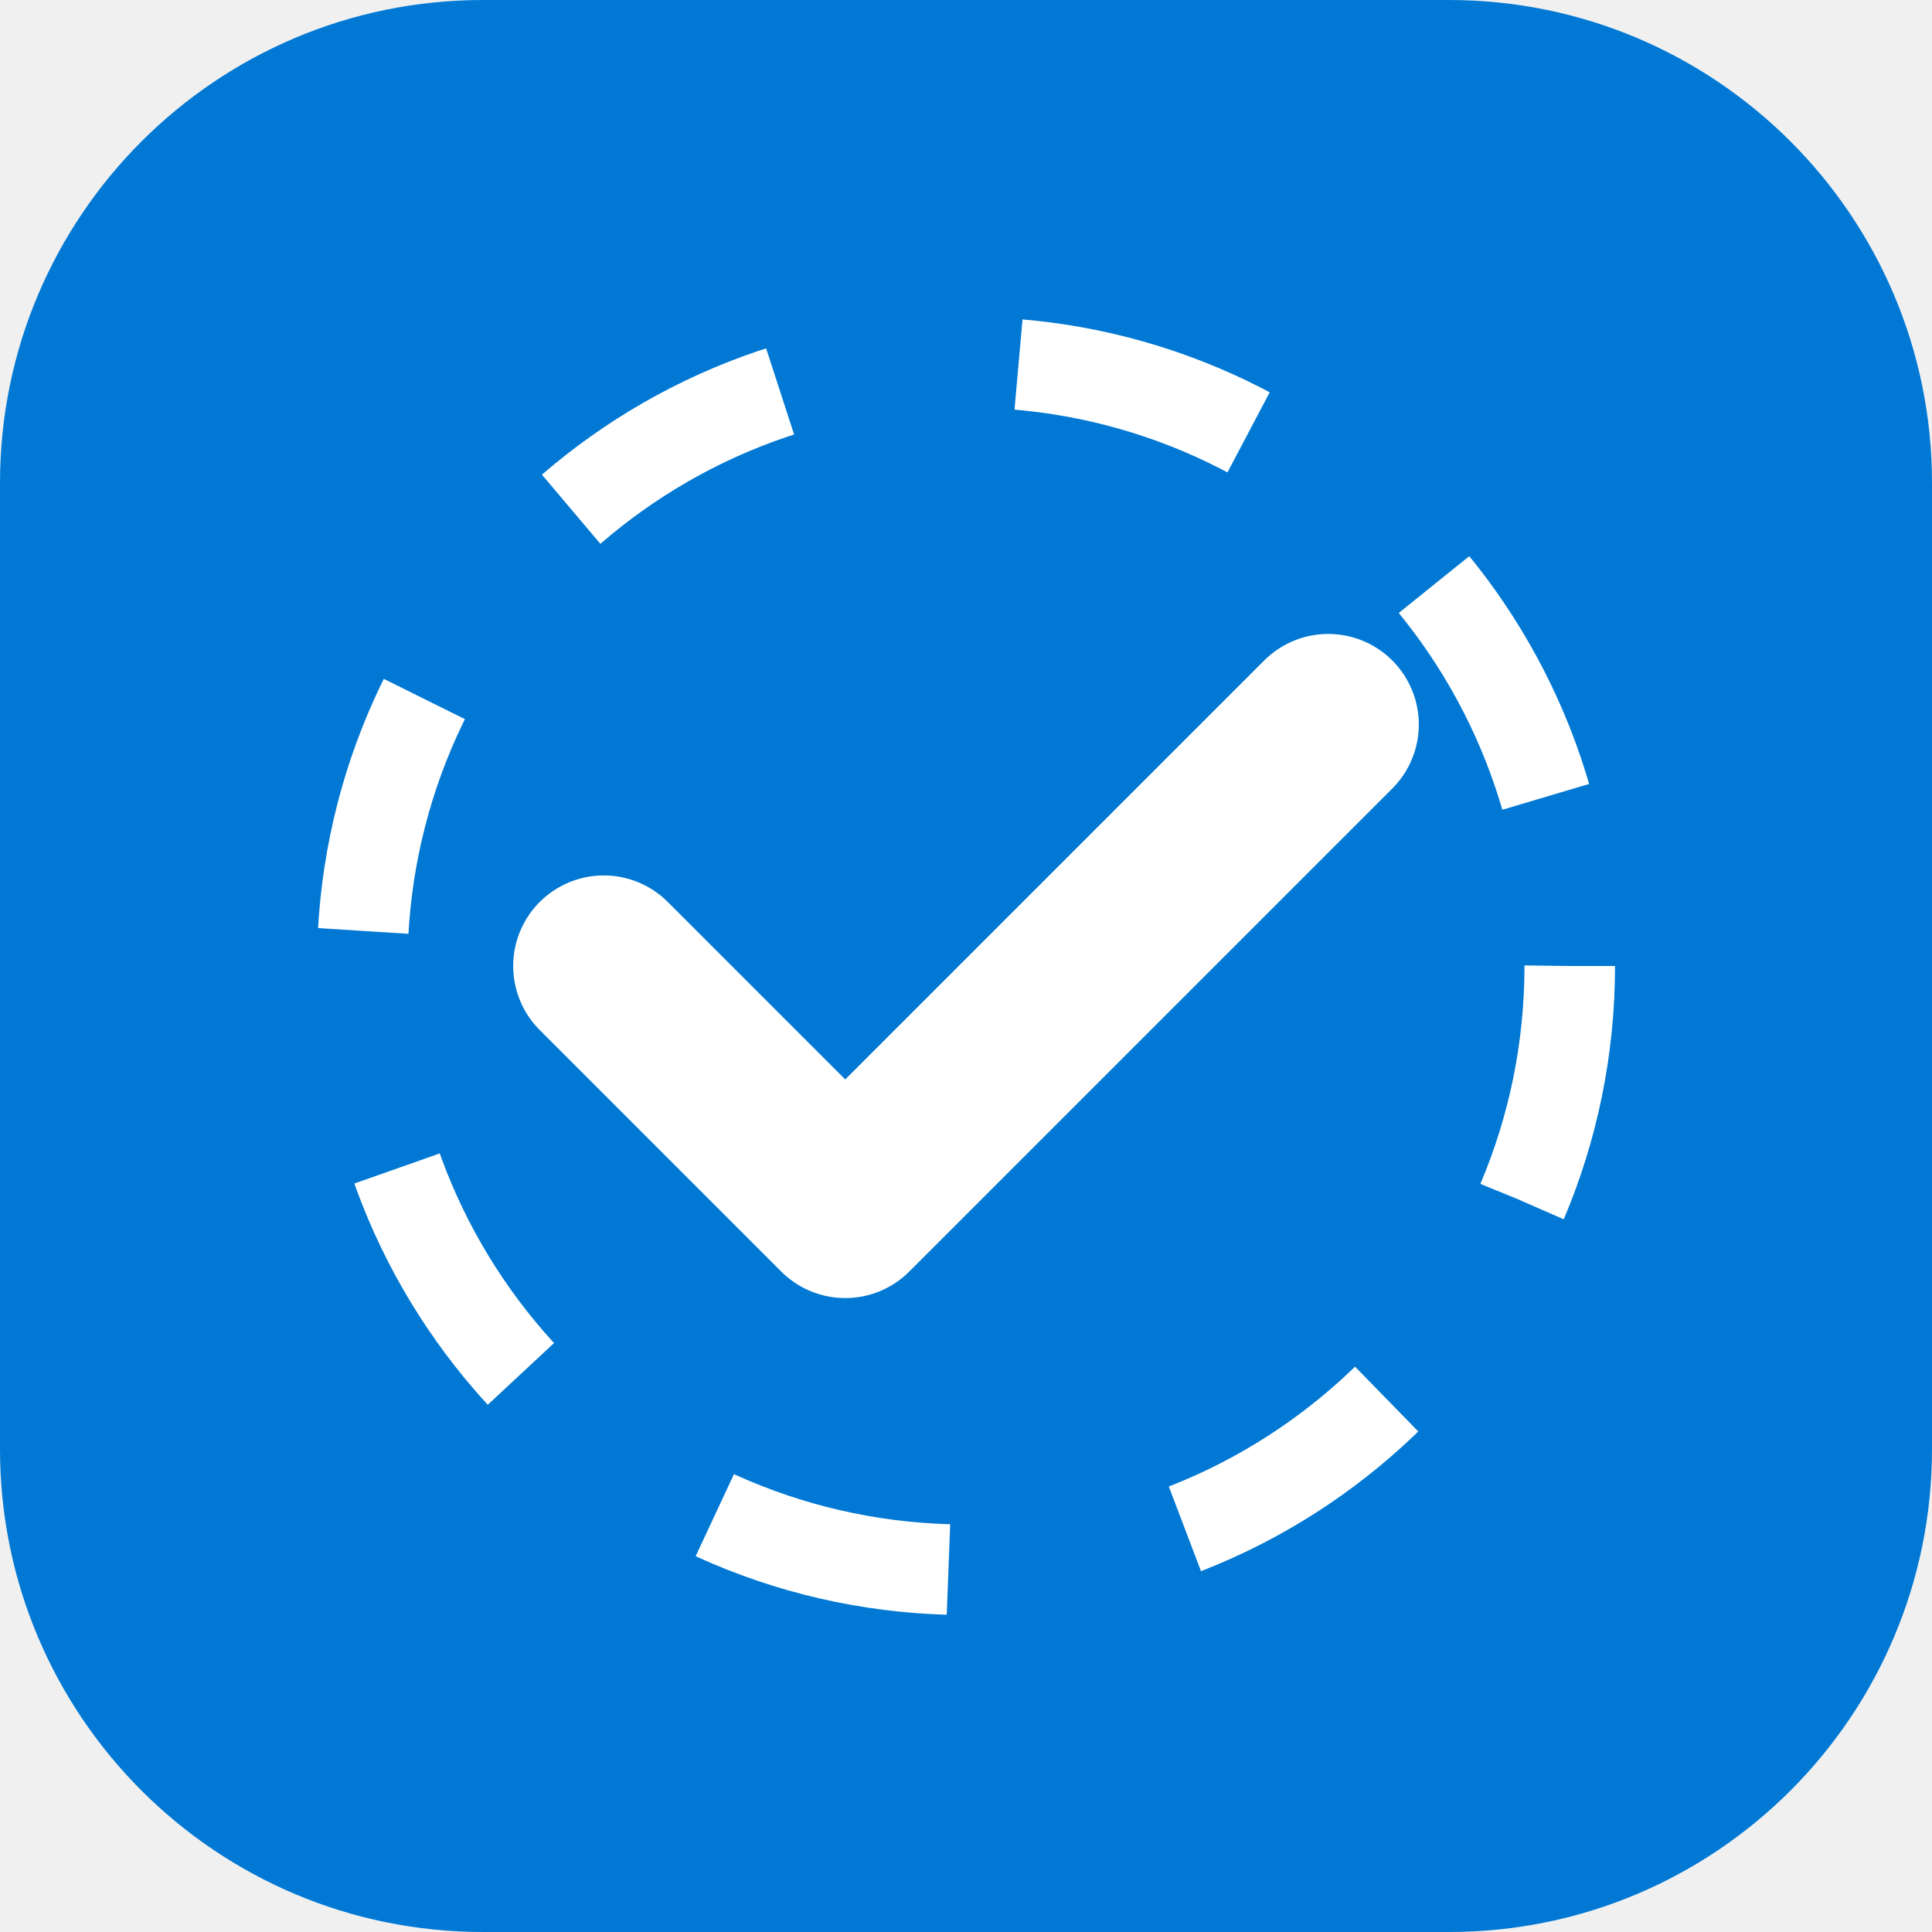
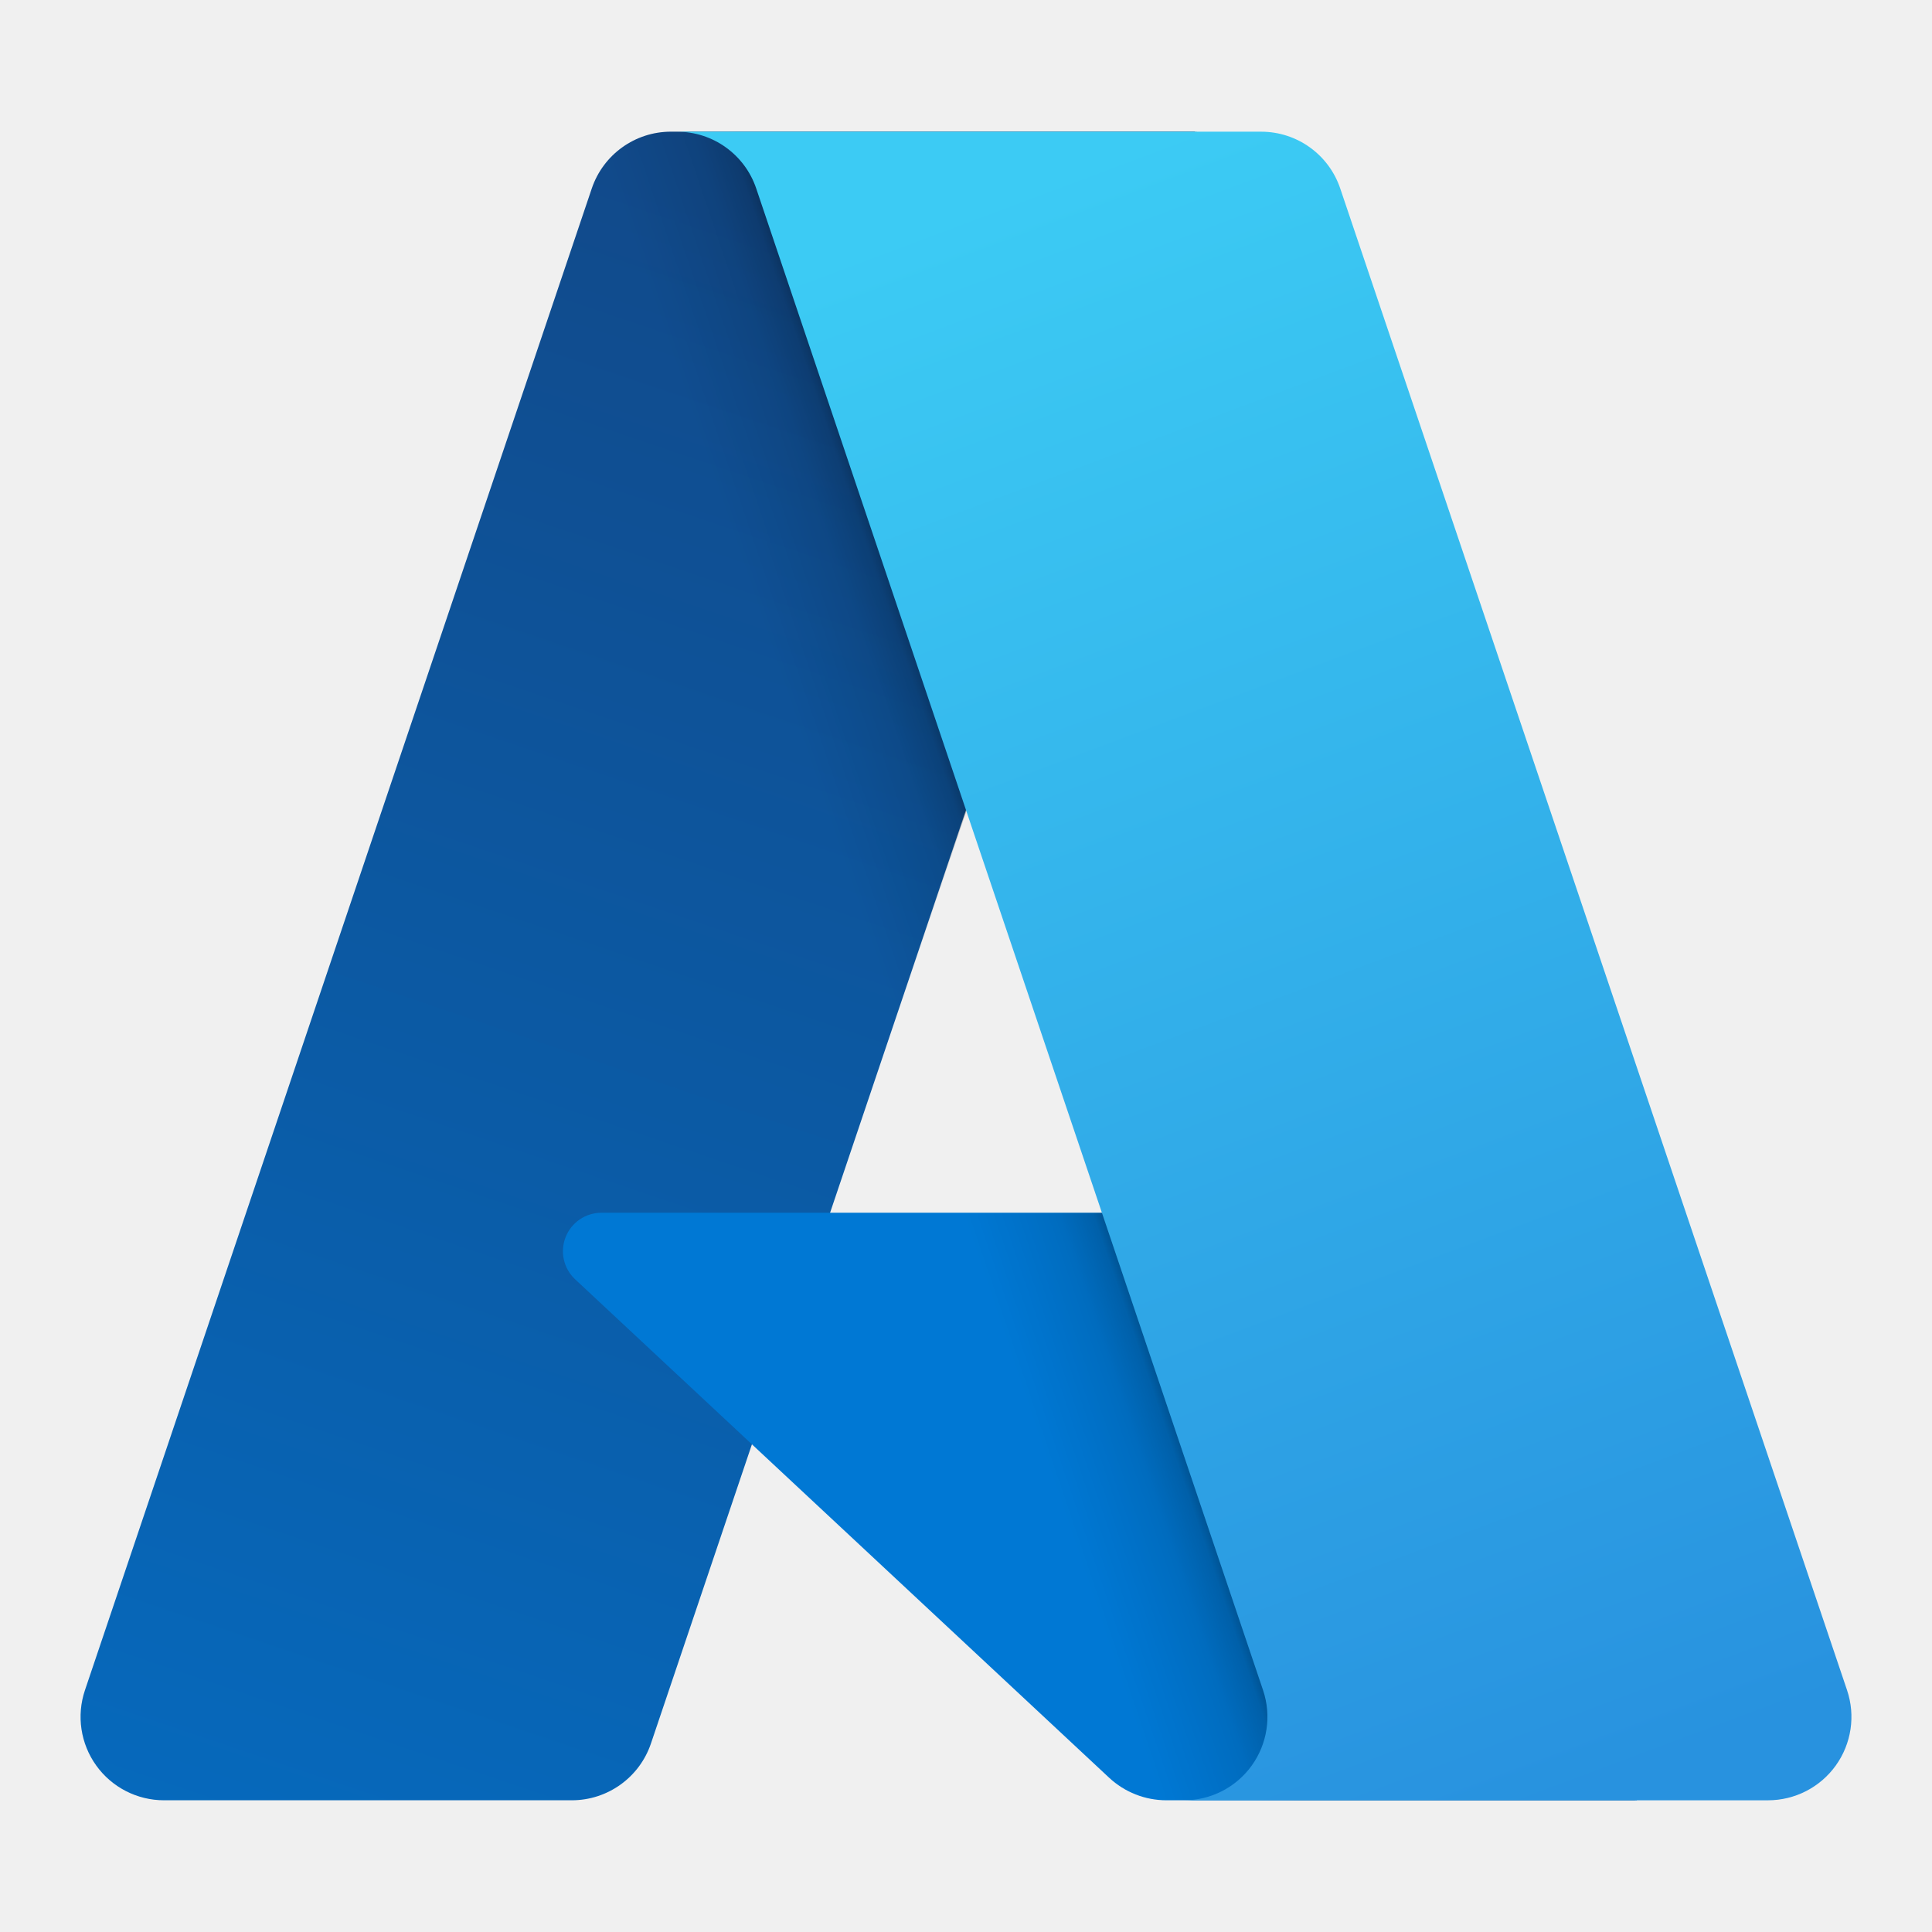
- <svg xmlns="http://www.w3.org/2000/svg" viewBox="0 0 32 32" fill="none">
-   <rect width="32" height="32" rx="8" fill="#0078D4" />
-   <path d="M10 16L14 20L22 12" stroke="white" stroke-width="3" stroke-linecap="round" stroke-linejoin="round" />
-   <circle cx="16" cy="16" r="10" stroke="white" stroke-width="1.5" fill="none" stroke-dasharray="4 4" />
+ <svg xmlns="http://www.w3.org/2000/svg" width="150" height="150" viewBox="0 0 96 96">
+   <defs>
+     <linearGradient id="e399c19f-b68f-429d-b176-18c2117ff73c" x1="-1032.172" x2="-1059.213" y1="145.312" y2="65.426" gradientTransform="matrix(1 0 0 -1 1075 158)" gradientUnits="userSpaceOnUse">
+       <stop offset="0" stop-color="#114a8b" />
+       <stop offset="1" stop-color="#0669bc" />
+     </linearGradient>
+     <linearGradient id="ac2a6fc2-ca48-4327-9a3c-d4dcc3256e15" x1="-1023.725" x2="-1029.98" y1="108.083" y2="105.968" gradientTransform="matrix(1 0 0 -1 1075 158)" gradientUnits="userSpaceOnUse">
+       <stop offset="0" stop-opacity=".3" />
+       <stop offset=".071" stop-opacity=".2" />
+       <stop offset=".321" stop-opacity=".1" />
+       <stop offset=".623" stop-opacity=".05" />
+       <stop offset="1" stop-opacity="0" />
+     </linearGradient>
+     <linearGradient id="a7fee970-a784-4bb1-af8d-63d18e5f7db9" x1="-1027.165" x2="-997.482" y1="147.642" y2="68.561" gradientTransform="matrix(1 0 0 -1 1075 158)" gradientUnits="userSpaceOnUse">
+       <stop offset="0" stop-color="#3ccbf4" />
+       <stop offset="1" stop-color="#2892df" />
+     </linearGradient>
+   </defs>
+   <path fill="url(#e399c19f-b68f-429d-b176-18c2117ff73c)" d="M33.338 6.544h26.038l-27.03 80.087a4.152 4.152 0 0 1-3.933 2.824H8.149a4.145 4.145 0 0 1-3.928-5.47L29.404 9.368a4.152 4.152 0 0 1 3.934-2.825z" />
+   <path fill="#0078d4" d="M71.175 60.261h-41.29a1.911 1.911 0 0 0-1.305 3.309l26.532 24.764a4.171 4.171 0 0 0 2.846 1.121h23.38z" />
+   <path fill="url(#ac2a6fc2-ca48-4327-9a3c-d4dcc3256e15)" d="M33.338 6.544a4.118 4.118 0 0 0-3.943 2.879L4.252 83.917a4.14 4.14 0 0 0 3.908 5.538h20.787a4.443 4.443 0 0 0 3.41-2.9l5.014-14.777 17.91 16.705a4.237 4.237 0 0 0 2.666.972H81.24L71.024 60.261l-29.781.007L59.47 6.544z" />
+   <path fill="url(#a7fee970-a784-4bb1-af8d-63d18e5f7db9)" d="M66.595 9.364a4.145 4.145 0 0 0-3.928-2.82H33.648a4.146 4.146 0 0 1 3.928 2.82l25.184 74.62a4.146 4.146 0 0 1-3.928 5.472h29.02a4.146 4.146 0 0 0 3.927-5.472z" />
</svg>
